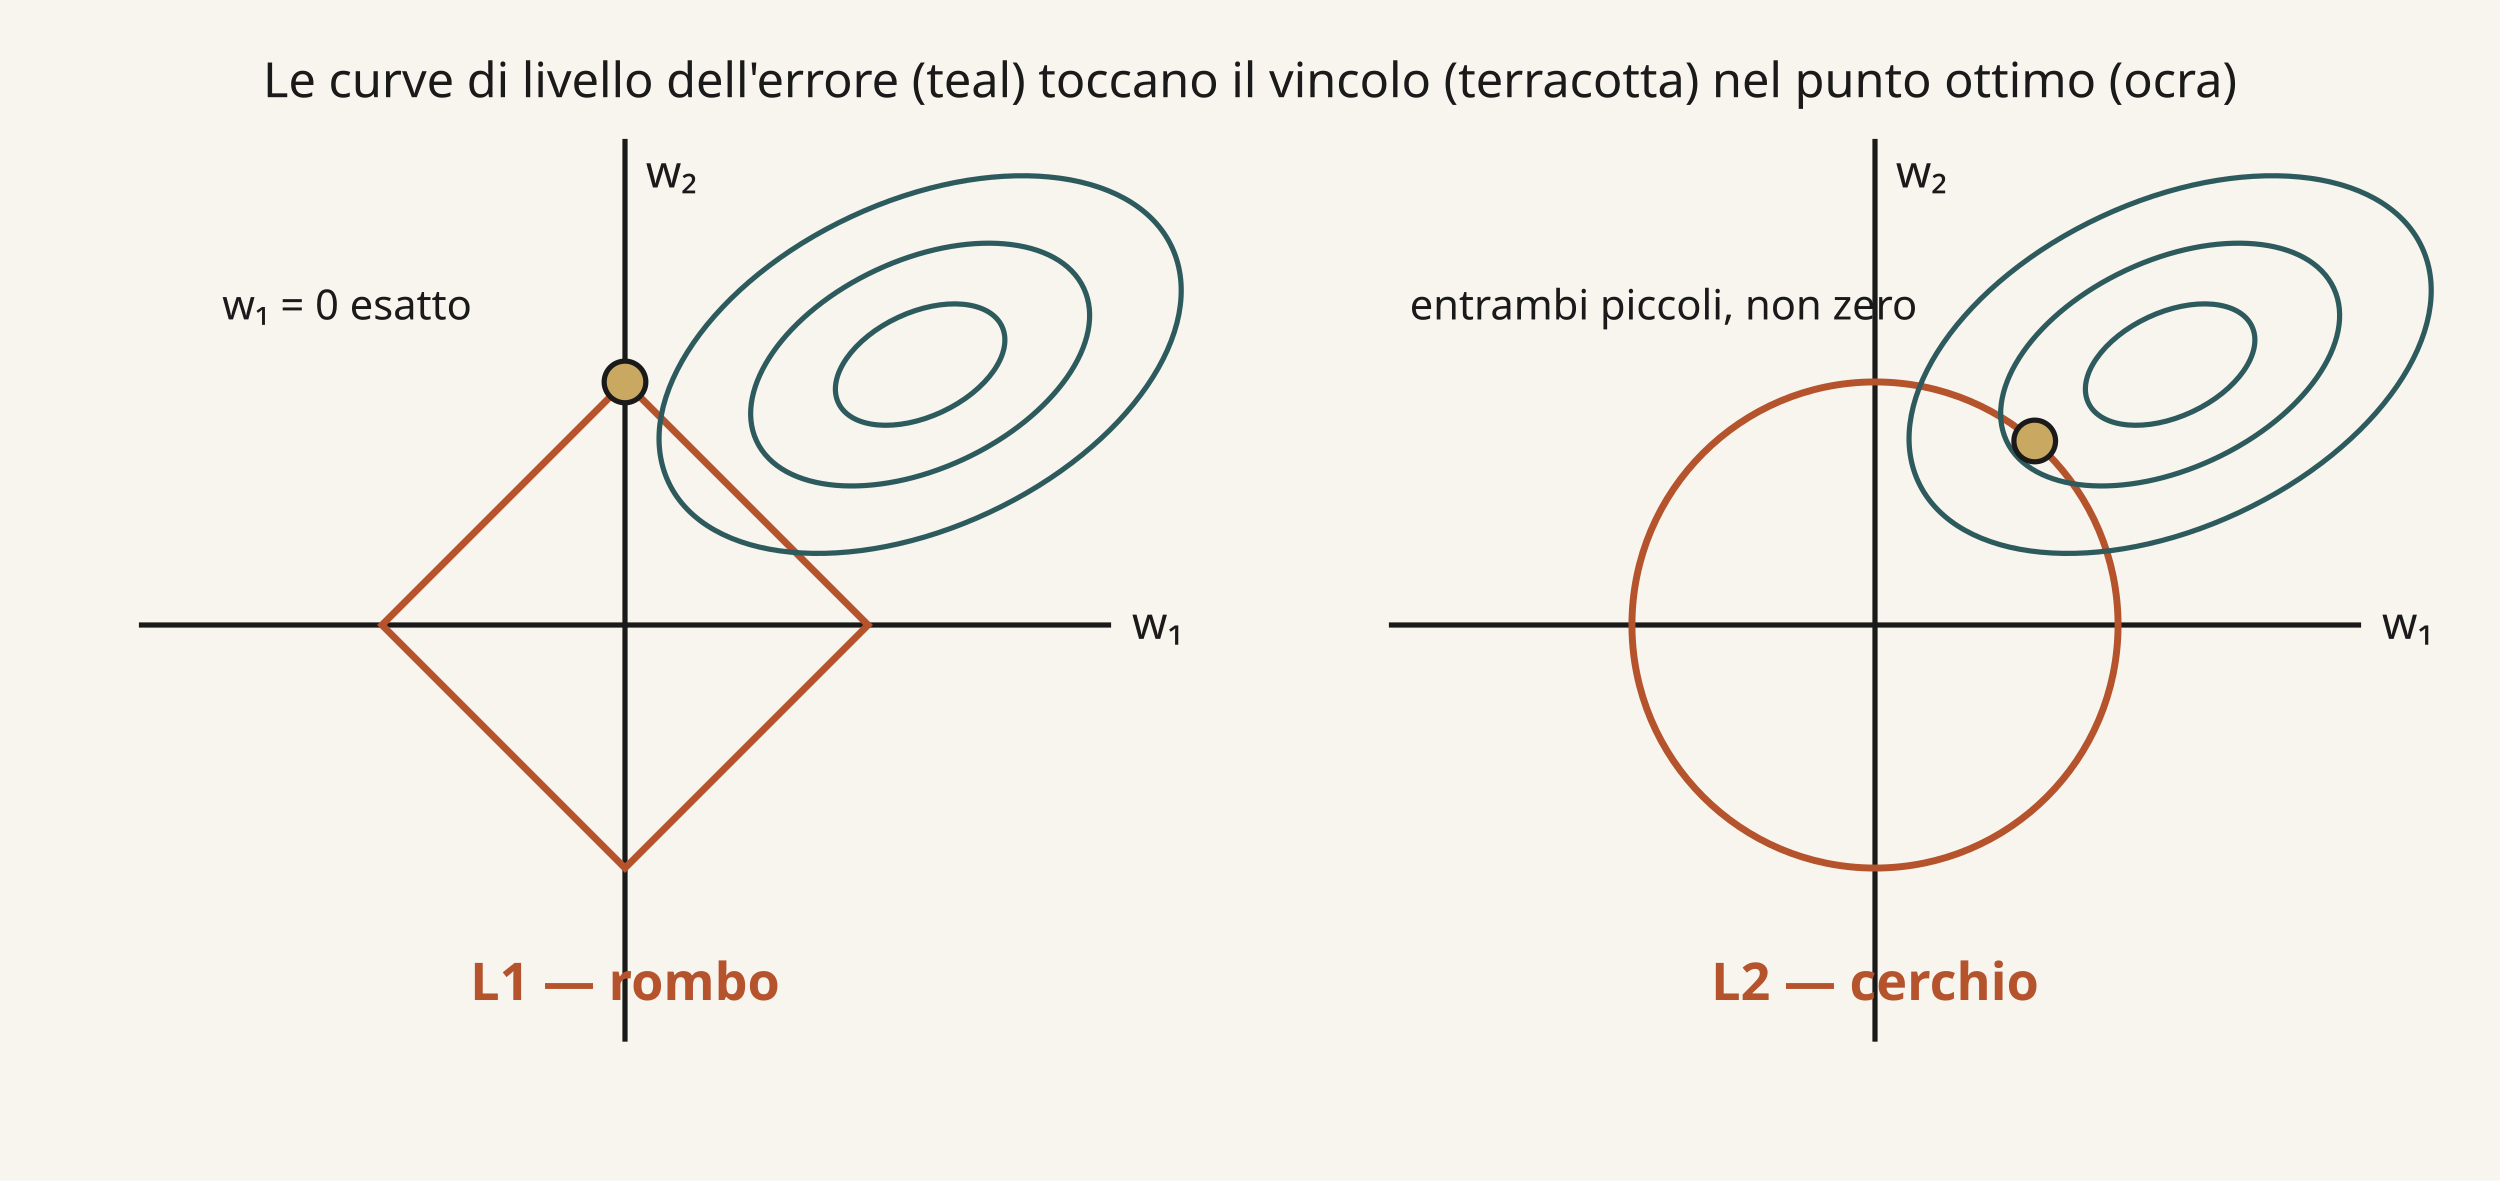
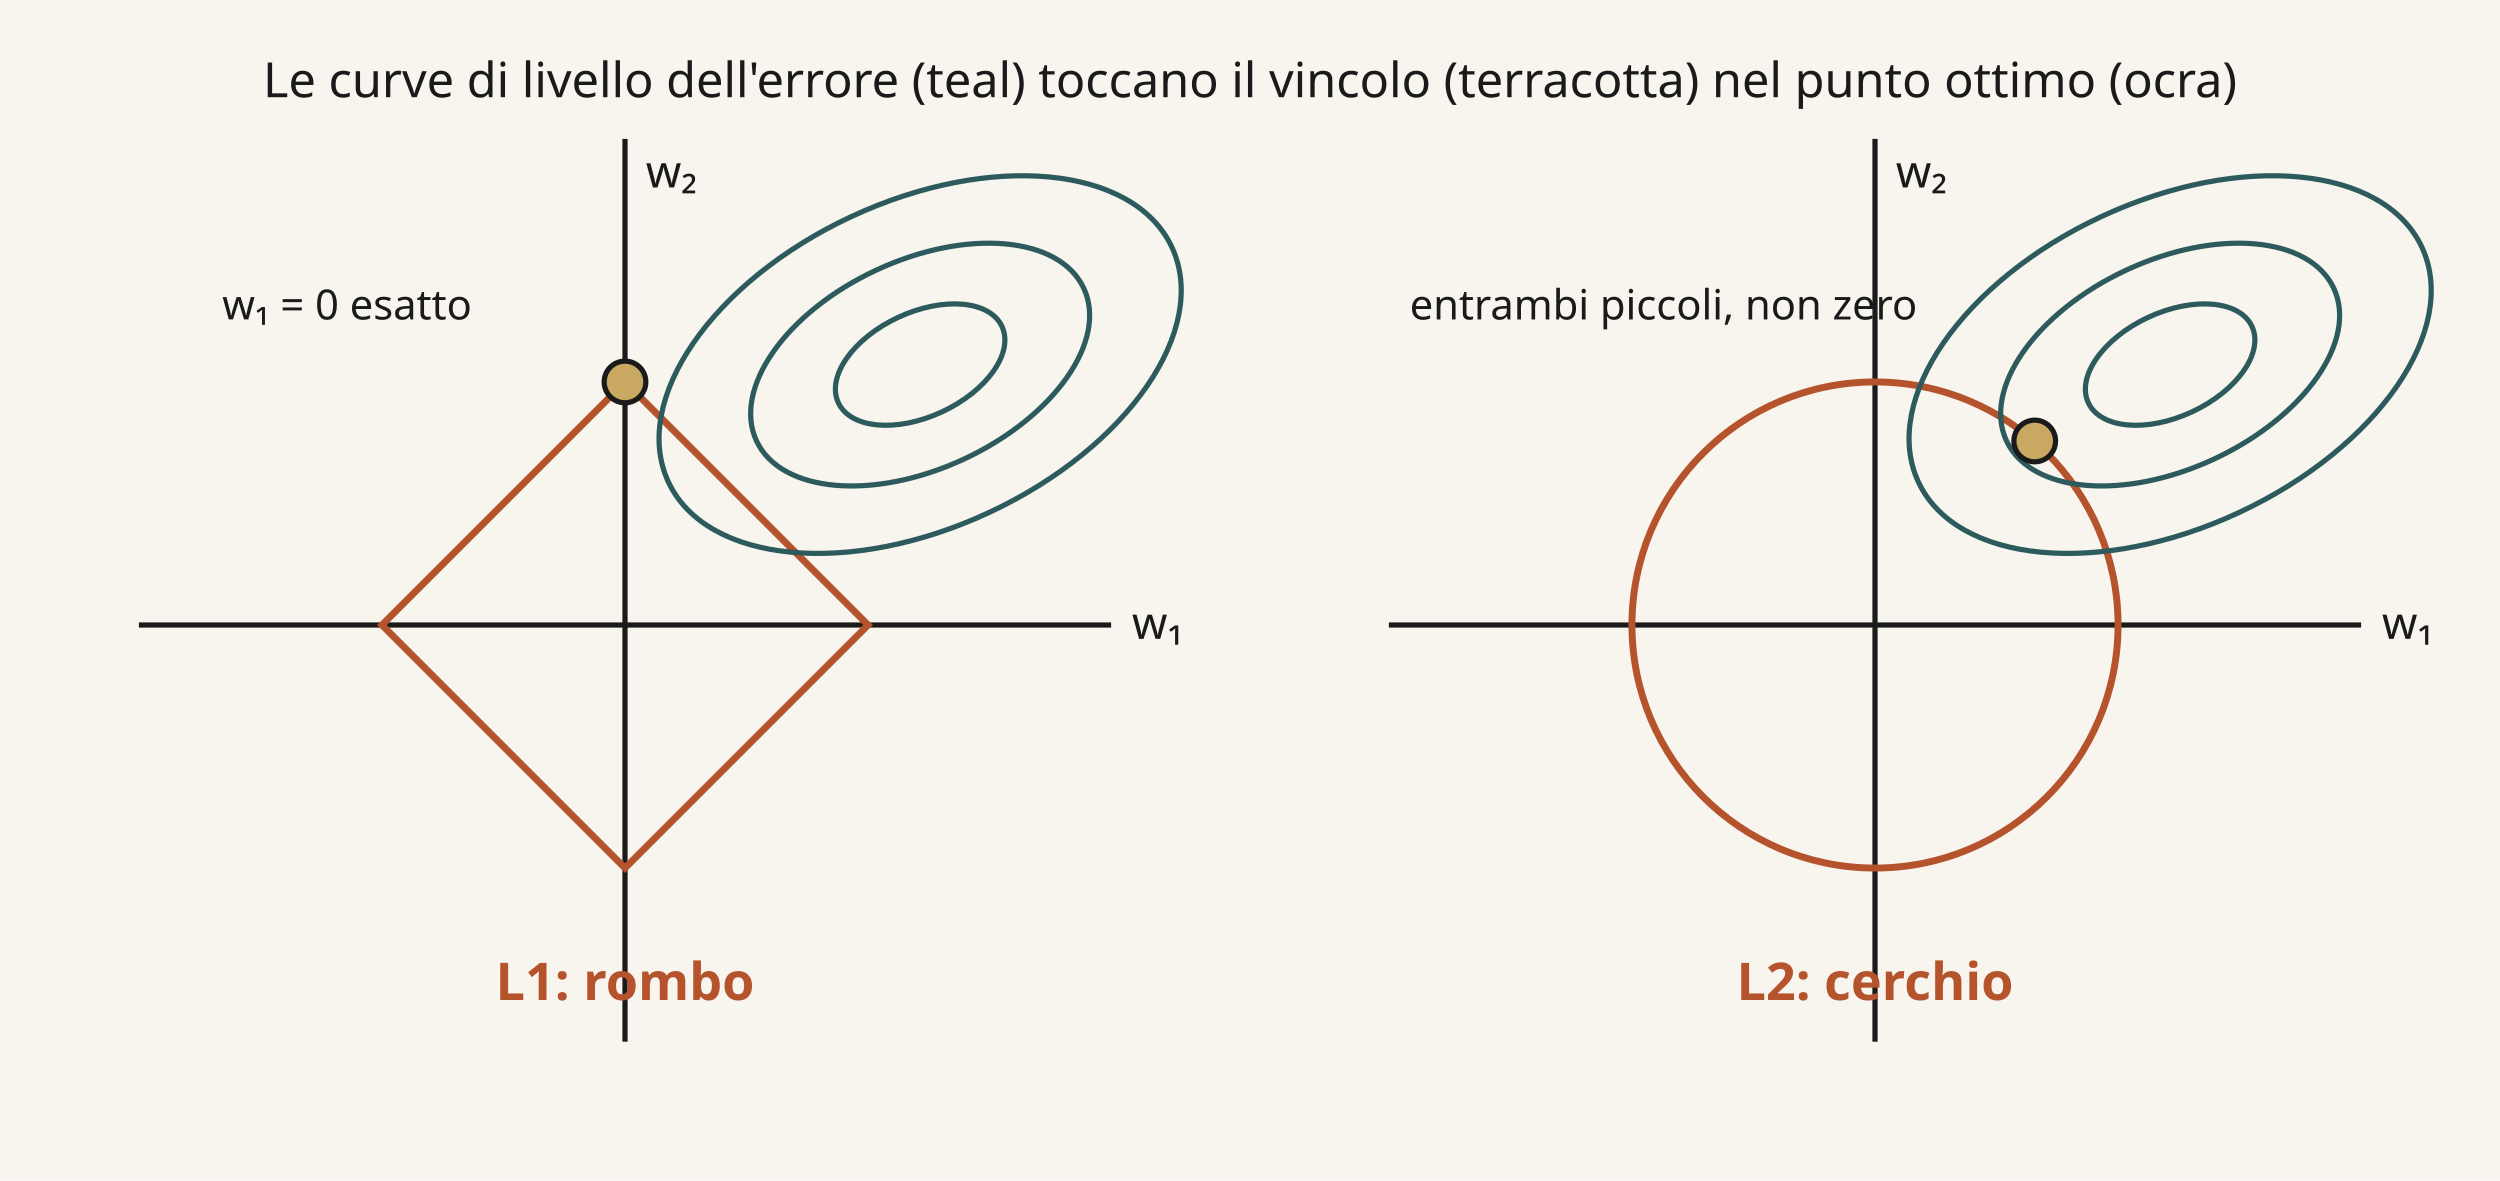
<svg xmlns="http://www.w3.org/2000/svg" viewBox="0 0 720 340" width="100%" role="img" aria-label="Confronto geometrico tra vincolo L1 (rombo) e L2 (cerchio) con curve di livello dell'errore">
  <rect width="720" height="340" fill="#F8F5EE" />
  <g transform="translate(180,180)">
    <line x1="-140" y1="0" x2="140" y2="0" stroke="#1A1A1A" stroke-width="1.5" />
    <line x1="0" y1="-140" x2="0" y2="120" stroke="#1A1A1A" stroke-width="1.5" />
    <text x="146" y="4" font-family="sans-serif" font-size="13" fill="#1A1A1A">w₁</text>
    <text x="6" y="-126" font-family="sans-serif" font-size="13" fill="#1A1A1A">w₂</text>
    <path d="M 0 -70 L 70 0 L 0 70 L -70 0 Z" fill="none" stroke="#B5532C" stroke-width="2" />
    <ellipse cx="85" cy="-75" rx="26" ry="15" fill="none" stroke="#2D5A5C" stroke-width="1.5" transform="rotate(-25 85 -75)" />
    <ellipse cx="85" cy="-75" rx="52" ry="30" fill="none" stroke="#2D5A5C" stroke-width="1.5" transform="rotate(-25 85 -75)" />
    <ellipse cx="85" cy="-75" rx="80" ry="47" fill="none" stroke="#2D5A5C" stroke-width="1.5" transform="rotate(-25 85 -75)" />
    <circle cx="0" cy="-70" r="6" fill="#C9A961" stroke="#1A1A1A" stroke-width="1.5" />
    <text x="-116" y="-88" font-family="sans-serif" font-size="12" fill="#1A1A1A">w₁ = 0 esatto</text>
-     <text x="0" y="108" font-family="sans-serif" font-size="15" font-weight="bold" fill="#B5532C" text-anchor="middle">L1 — rombo</text>
+     <text x="0" y="108" font-family="sans-serif" font-size="15" font-weight="bold" fill="#B5532C" text-anchor="middle">L1: rombo</text>
  </g>
  <g transform="translate(540,180)">
    <line x1="-140" y1="0" x2="140" y2="0" stroke="#1A1A1A" stroke-width="1.5" />
    <line x1="0" y1="-140" x2="0" y2="120" stroke="#1A1A1A" stroke-width="1.5" />
    <text x="146" y="4" font-family="sans-serif" font-size="13" fill="#1A1A1A">w₁</text>
    <text x="6" y="-126" font-family="sans-serif" font-size="13" fill="#1A1A1A">w₂</text>
    <circle cx="0" cy="0" r="70" fill="none" stroke="#B5532C" stroke-width="2" />
    <ellipse cx="85" cy="-75" rx="26" ry="15" fill="none" stroke="#2D5A5C" stroke-width="1.5" transform="rotate(-25 85 -75)" />
    <ellipse cx="85" cy="-75" rx="52" ry="30" fill="none" stroke="#2D5A5C" stroke-width="1.5" transform="rotate(-25 85 -75)" />
    <ellipse cx="85" cy="-75" rx="80" ry="47" fill="none" stroke="#2D5A5C" stroke-width="1.5" transform="rotate(-25 85 -75)" />
    <circle cx="46" cy="-53" r="6" fill="#C9A961" stroke="#1A1A1A" stroke-width="1.5" />
    <text x="-134" y="-88" font-family="sans-serif" font-size="12" fill="#1A1A1A">entrambi piccoli, non zero</text>
-     <text x="0" y="108" font-family="sans-serif" font-size="15" font-weight="bold" fill="#B5532C" text-anchor="middle">L2 — cerchio</text>
+     <text x="0" y="108" font-family="sans-serif" font-size="15" font-weight="bold" fill="#B5532C" text-anchor="middle">L2: cerchio</text>
  </g>
  <text x="360" y="28" font-family="sans-serif" font-size="14" fill="#1A1A1A" text-anchor="middle">Le curve di livello dell'errore (teal) toccano il vincolo (terracotta) nel punto ottimo (ocra)</text>
</svg>
